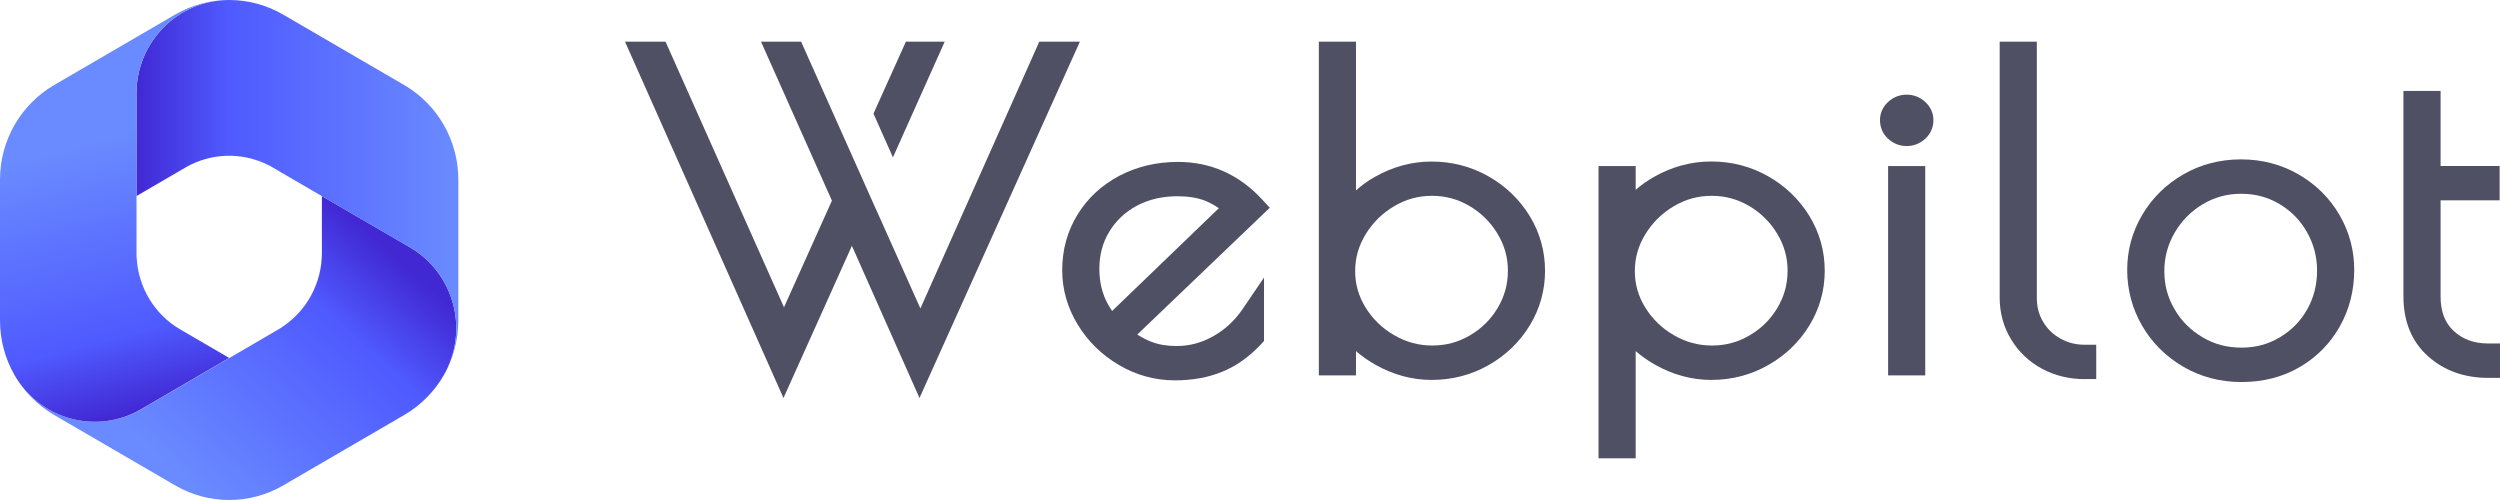
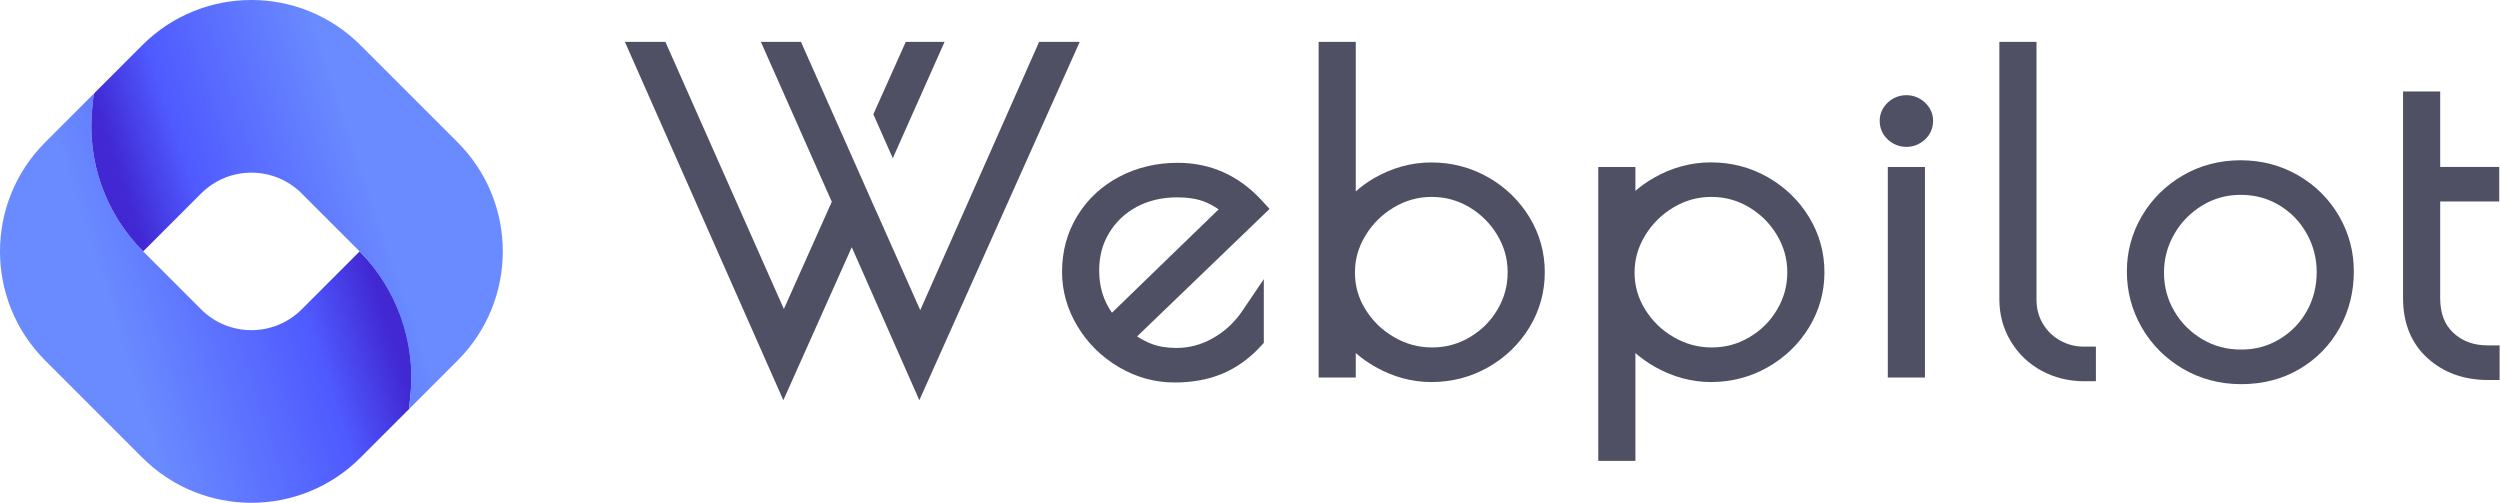
- <svg xmlns="http://www.w3.org/2000/svg" width="240" height="48" viewBox="0 0 240 48" fill="none">
-   <path d="M39.354 23.742L30.9 18.822V24.294C30.9 27.174 29.449 29.844 27.069 31.404L27.075 31.416L26.7 31.638L22.006 34.374L13.553 39.294C9.293 41.766 3.85 40.29 1.393 36C2.291 37.566 3.588 38.898 5.194 39.834L16.813 46.596C20.025 48.468 23.982 48.468 27.194 46.596L38.813 39.834C40.419 38.898 41.716 37.566 42.614 36C45.065 31.704 43.608 26.22 39.354 23.742Z" fill="url(#paint0_linear_1332_277)" />
-   <path d="M44.001 30.762C44.001 31.02 43.989 31.272 43.971 31.53C43.989 31.278 44.001 31.02 44.001 30.762Z" fill="url(#paint1_linear_1332_277)" />
-   <path d="M43.376 34.326C43.418 34.2 43.459 34.08 43.501 33.954C43.465 34.074 43.424 34.2 43.376 34.326Z" fill="url(#paint2_linear_1332_277)" />
-   <path d="M38.806 8.166L27.187 1.404C25.581 0.468 23.79 0 22 0C17.085 0 13.1 4.02 13.1 8.976V18.822L17.794 16.086C20.268 14.646 23.285 14.58 25.813 15.876L25.819 15.864L26.194 16.086L30.888 18.822L39.341 23.742C43.607 26.22 45.065 31.71 42.608 36C43.506 34.434 44 32.634 44 30.762V17.238C44 13.494 42.019 10.038 38.806 8.166Z" fill="url(#paint3_linear_1332_277)" />
-   <path d="M13.546 39.282L22 34.362L17.306 31.626C14.831 30.186 13.267 27.582 13.118 24.726H13.106V24.288V18.816V8.976C13.1 4.02 17.086 0 22 0C20.209 0 18.413 0.468 16.806 1.404L5.194 8.166C1.981 10.038 0 13.494 0 17.238V30.768C0 32.64 0.494 34.44 1.392 36.006C3.849 40.29 9.293 41.766 13.546 39.282Z" fill="url(#paint4_linear_1332_277)" />
-   <path d="M112.786 36.514C110.887 36.514 109.085 36.021 107.419 35.041C105.771 34.073 104.441 32.772 103.461 31.162C102.474 29.54 101.972 27.787 101.972 25.951C101.972 23.979 102.468 22.179 103.448 20.593C104.423 19.006 105.777 17.759 107.474 16.868C109.153 15.989 111.04 15.543 113.08 15.543C116.248 15.543 118.975 16.767 121.187 19.173L121.897 19.945L109.177 32.118C109.631 32.403 110.072 32.629 110.501 32.801C111.212 33.081 112.033 33.217 112.952 33.217C114.183 33.217 115.335 32.914 116.456 32.284C117.584 31.655 118.534 30.781 119.281 29.682L121.346 26.646V32.736L121.058 33.045C119.937 34.251 118.687 35.136 117.333 35.688C115.991 36.241 114.465 36.514 112.786 36.514ZM113.037 18.84C111.573 18.84 110.256 19.149 109.128 19.755C107.995 20.367 107.137 21.181 106.494 22.238C105.85 23.296 105.538 24.472 105.538 25.827C105.538 27.359 105.942 28.684 106.763 29.855L117.008 19.987C116.542 19.672 116.089 19.428 115.654 19.256C114.943 18.983 114.061 18.84 113.037 18.84Z" fill="#505064" />
-   <path d="M137.424 36.473C135.561 36.473 133.748 35.98 132.032 35.011C131.352 34.625 130.733 34.192 130.175 33.704V36.039H126.609V4H130.175V18.276C130.696 17.807 131.278 17.385 131.922 17.017C133.656 16.018 135.506 15.508 137.424 15.508C139.397 15.508 141.241 15.989 142.902 16.933C144.556 17.872 145.88 19.155 146.854 20.741C147.828 22.34 148.324 24.104 148.324 25.993C148.324 27.882 147.828 29.653 146.854 31.245C145.886 32.831 144.556 34.114 142.902 35.053C141.241 35.998 139.397 36.473 137.424 36.473ZM137.467 18.799C136.162 18.799 134.973 19.125 133.846 19.791C132.694 20.474 131.799 21.353 131.107 22.482C130.427 23.593 130.096 24.752 130.096 26.023C130.096 27.294 130.427 28.447 131.107 29.54C131.787 30.639 132.712 31.53 133.858 32.19C135.004 32.849 136.199 33.17 137.51 33.17C138.815 33.17 139.997 32.849 141.113 32.196C142.246 31.53 143.116 30.669 143.778 29.558C144.434 28.459 144.758 27.288 144.758 25.987C144.758 24.71 144.434 23.552 143.76 22.435C143.092 21.324 142.185 20.433 141.07 19.773C139.948 19.12 138.772 18.799 137.467 18.799Z" fill="#505064" />
-   <path d="M153.459 44V15.941H157.025V18.222C157.546 17.765 158.134 17.355 158.777 16.987C160.505 16 162.356 15.502 164.274 15.502C166.247 15.502 168.091 15.983 169.751 16.927C171.4 17.866 172.729 19.149 173.703 20.735C174.678 22.334 175.174 24.104 175.174 25.987C175.174 27.876 174.678 29.641 173.703 31.239C172.735 32.825 171.406 34.108 169.751 35.047C168.091 35.992 166.247 36.473 164.274 36.473C162.411 36.473 160.597 35.98 158.882 35.011C158.201 34.625 157.583 34.191 157.025 33.704V44H153.459ZM164.316 18.799C163.011 18.799 161.823 19.125 160.695 19.791C159.543 20.474 158.649 21.353 157.956 22.482C157.276 23.593 156.945 24.751 156.945 26.023C156.945 27.294 157.276 28.447 157.956 29.54C158.637 30.639 159.562 31.53 160.708 32.189C161.853 32.849 163.048 33.17 164.359 33.17C165.664 33.17 166.847 32.849 167.962 32.195C169.096 31.53 169.966 30.669 170.628 29.558C171.283 28.459 171.608 27.288 171.608 25.987C171.608 24.716 171.283 23.551 170.609 22.434C169.941 21.323 169.034 20.432 167.919 19.773C166.804 19.119 165.622 18.799 164.316 18.799Z" fill="#505064" />
-   <path d="M181.258 36.039V15.941H184.824V36.039H181.258ZM183.041 14.022C182.373 14.022 181.754 13.779 181.258 13.321C180.749 12.852 180.479 12.234 180.479 11.533C180.479 10.862 180.749 10.262 181.258 9.786C181.754 9.329 182.373 9.085 183.041 9.085C183.709 9.085 184.327 9.329 184.824 9.786C185.332 10.262 185.608 10.862 185.608 11.533C185.608 12.228 185.338 12.846 184.824 13.321C184.327 13.779 183.709 14.022 183.041 14.022Z" fill="#505064" />
-   <path d="M200.118 36.396C198.647 36.396 197.275 36.063 196.043 35.404C194.8 34.738 193.801 33.794 193.072 32.593C192.343 31.393 191.969 30.045 191.969 28.578V4H195.535V28.578C195.535 29.451 195.731 30.211 196.141 30.894C196.552 31.584 197.097 32.112 197.802 32.504C198.513 32.902 199.266 33.093 200.112 33.093H201.239V36.39H200.118V36.396Z" fill="#505064" />
-   <path d="M215.191 36.675C213.126 36.675 211.233 36.17 209.554 35.184C207.887 34.198 206.564 32.873 205.626 31.239C204.689 29.611 204.211 27.817 204.211 25.91C204.211 24.027 204.695 22.251 205.651 20.629C206.607 19.013 207.93 17.706 209.585 16.749C211.245 15.787 213.12 15.3 215.148 15.3C217.152 15.3 219.008 15.787 220.675 16.749C222.329 17.706 223.647 19.013 224.59 20.635C225.534 22.257 226.006 24.027 226.006 25.91C226.006 27.865 225.546 29.677 224.639 31.305C223.726 32.944 222.433 34.263 220.804 35.22C219.168 36.188 217.274 36.675 215.191 36.675ZM215.148 18.603C213.788 18.603 212.581 18.936 211.453 19.613C210.32 20.296 209.419 21.211 208.763 22.346C208.102 23.492 207.777 24.698 207.777 26.029C207.777 27.366 208.096 28.56 208.757 29.689C209.419 30.823 210.301 31.703 211.447 32.38C212.575 33.051 213.8 33.372 215.191 33.372C216.551 33.372 217.752 33.045 218.867 32.38C219.995 31.703 220.853 30.829 221.49 29.701C222.121 28.584 222.439 27.33 222.439 25.982C222.439 24.663 222.115 23.421 221.471 22.286C220.822 21.146 219.958 20.26 218.824 19.583C217.709 18.924 216.508 18.603 215.148 18.603Z" fill="#505064" />
-   <path d="M238.879 36.277C236.569 36.277 234.62 35.576 233.082 34.192C231.52 32.79 230.729 30.859 230.729 28.453V8.729H234.296V15.935H239.963V19.233H234.296V28.453C234.296 29.908 234.712 30.995 235.564 31.78C236.434 32.582 237.518 32.974 238.873 32.974H240V36.277H238.879Z" fill="#505064" />
-   <path d="M85.722 15.104L90.692 4H86.966L83.853 10.909L85.722 15.104Z" fill="#505064" />
-   <path d="M99.772 4L88.357 29.611L84.129 20.159H84.123L81.917 15.21L76.905 4H73.057L79.865 19.262L75.263 29.498L63.891 4H60L75.214 38.208L81.782 23.599L88.271 38.208L103.669 4H99.772Z" fill="#505064" />
+ <svg xmlns="http://www.w3.org/2000/svg" width="179" height="36" viewBox="0 0 179 36" fill="none">
+   <path d="M25.75 18.001L21.605 22.146C19.614 24.137 16.386 24.137 14.395 22.146L10.25 18.001C7.557 15.306 6.217 11.542 6.605 7.752L6.712 6.712L3.236 10.188C-1.079 14.504 -1.079 21.498 3.236 25.811L10.188 32.764C14.504 37.079 21.498 37.079 25.811 32.764L29.288 29.288L29.395 28.248C29.783 24.46 28.445 20.696 25.75 18.001Z" fill="url(#paint0_linear_3409_44323)" />
+   <path d="M10.25 18.001L14.395 13.856C16.386 11.865 19.614 11.865 21.605 13.856L25.643 17.894C28.404 20.655 29.777 24.514 29.379 28.399L29.288 29.288L32.764 25.811C37.079 21.496 37.079 14.502 32.764 10.188L25.811 3.236C21.496 -1.079 14.502 -1.079 10.188 3.236L6.791 6.633C6.741 6.684 6.707 6.753 6.7 6.825L6.605 7.752C6.217 11.542 7.557 15.306 10.25 18.001Z" fill="url(#paint1_linear_3409_44323)" />
+   <path d="M84.106 27.386C82.69 27.386 81.347 27.016 80.104 26.281C78.874 25.555 77.883 24.579 77.152 23.371C76.416 22.155 76.042 20.84 76.042 19.464C76.042 17.984 76.412 16.634 77.143 15.445C77.869 14.255 78.879 13.319 80.145 12.651C81.397 11.992 82.804 11.657 84.326 11.657C86.688 11.657 88.721 12.575 90.371 14.38L90.901 14.959L81.415 24.089C81.753 24.302 82.082 24.472 82.402 24.601C82.932 24.811 83.544 24.913 84.23 24.913C85.148 24.913 86.007 24.686 86.843 24.213C87.684 23.741 88.392 23.086 88.95 22.262L90.489 19.985V24.552L90.275 24.784C89.439 25.688 88.506 26.352 87.497 26.767C86.496 27.181 85.358 27.386 84.106 27.386ZM84.294 14.13C83.201 14.13 82.219 14.362 81.378 14.816C80.533 15.275 79.894 15.886 79.414 16.679C78.934 17.472 78.701 18.354 78.701 19.37C78.701 20.52 79.002 21.513 79.615 22.391L87.254 14.99C86.907 14.754 86.569 14.571 86.245 14.442C85.715 14.237 85.057 14.13 84.294 14.13Z" fill="#505064" />
+   <path d="M102.479 27.355C101.09 27.355 99.737 26.985 98.458 26.259C97.951 25.969 97.489 25.644 97.073 25.278V27.029H94.414V3H97.073V13.707C97.462 13.355 97.896 13.039 98.376 12.762C99.669 12.014 101.049 11.631 102.479 11.631C103.95 11.631 105.325 11.992 106.564 12.7C107.797 13.404 108.784 14.366 109.511 15.556C110.237 16.755 110.607 18.078 110.607 19.495C110.607 20.912 110.237 22.24 109.511 23.434C108.789 24.623 107.797 25.586 106.564 26.29C105.325 26.998 103.95 27.355 102.479 27.355ZM102.511 14.099C101.538 14.099 100.651 14.344 99.811 14.843C98.951 15.356 98.284 16.015 97.768 16.862C97.261 17.695 97.014 18.564 97.014 19.517C97.014 20.471 97.261 21.335 97.768 22.155C98.275 22.979 98.965 23.648 99.82 24.142C100.674 24.637 101.565 24.877 102.543 24.877C103.516 24.877 104.398 24.637 105.23 24.147C106.075 23.648 106.724 23.002 107.217 22.168C107.706 21.344 107.948 20.466 107.948 19.49C107.948 18.532 107.706 17.664 107.203 16.826C106.705 15.993 106.029 15.324 105.198 14.83C104.361 14.34 103.484 14.099 102.511 14.099Z" fill="#505064" />
+   <path d="M114.436 33V11.956H117.096V13.667C117.484 13.324 117.923 13.016 118.403 12.74C119.691 12 121.071 11.626 122.501 11.626C123.972 11.626 125.348 11.987 126.586 12.695C127.815 13.399 128.807 14.362 129.533 15.552C130.26 16.75 130.63 18.078 130.63 19.49C130.63 20.907 130.26 22.231 129.533 23.429C128.811 24.619 127.82 25.581 126.586 26.285C125.348 26.994 123.972 27.355 122.501 27.355C121.112 27.355 119.76 26.985 118.48 26.259C117.973 25.969 117.512 25.644 117.096 25.278V33H114.436ZM122.533 14.099C121.56 14.099 120.673 14.344 119.833 14.843C118.974 15.356 118.307 16.015 117.79 16.862C117.283 17.695 117.036 18.564 117.036 19.517C117.036 20.471 117.283 21.335 117.79 22.155C118.297 22.979 118.987 23.648 119.842 24.142C120.696 24.637 121.587 24.877 122.565 24.877C123.538 24.877 124.42 24.637 125.252 24.147C126.097 23.648 126.746 23.002 127.239 22.168C127.728 21.344 127.97 20.466 127.97 19.49C127.97 18.537 127.728 17.664 127.226 16.826C126.728 15.993 126.051 15.324 125.22 14.83C124.388 14.34 123.506 14.099 122.533 14.099Z" fill="#505064" />
+   <path d="M135.167 27.029V11.956H137.826V27.029H135.167ZM136.496 10.517C135.998 10.517 135.537 10.334 135.167 9.991C134.787 9.639 134.586 9.176 134.586 8.65C134.586 8.146 134.787 7.696 135.167 7.34C135.537 6.997 135.998 6.814 136.496 6.814C136.994 6.814 137.456 6.997 137.826 7.34C138.205 7.696 138.411 8.146 138.411 8.65C138.411 9.171 138.21 9.634 137.826 9.991C137.456 10.334 136.994 10.517 136.496 10.517Z" fill="#505064" />
+   <path d="M149.231 27.297C148.134 27.297 147.111 27.047 146.192 26.553C145.265 26.054 144.52 25.345 143.976 24.445C143.432 23.545 143.154 22.534 143.154 21.433V3H145.813V21.433C145.813 22.088 145.959 22.658 146.265 23.171C146.571 23.688 146.978 24.084 147.504 24.378C148.034 24.677 148.596 24.819 149.226 24.819H150.067V27.292H149.231V27.297Z" fill="#505064" />
+   <path d="M160.471 27.506C158.931 27.506 157.519 27.127 156.267 26.388C155.024 25.648 154.037 24.654 153.338 23.429C152.639 22.208 152.283 20.863 152.283 19.433C152.283 18.02 152.644 16.688 153.357 15.471C154.069 14.259 155.056 13.279 156.29 12.562C157.528 11.84 158.927 11.475 160.439 11.475C161.933 11.475 163.317 11.84 164.56 12.562C165.794 13.279 166.776 14.259 167.48 15.476C168.184 16.692 168.535 18.02 168.535 19.433C168.535 20.898 168.193 22.257 167.517 23.478C166.836 24.708 165.872 25.697 164.656 26.415C163.436 27.141 162.024 27.506 160.471 27.506ZM160.439 13.952C159.425 13.952 158.524 14.201 157.684 14.71C156.838 15.222 156.167 15.908 155.678 16.759C155.184 17.619 154.942 18.523 154.942 19.522C154.942 20.524 155.18 21.42 155.673 22.266C156.167 23.117 156.825 23.777 157.679 24.285C158.52 24.788 159.434 25.029 160.471 25.029C161.485 25.029 162.381 24.784 163.212 24.285C164.053 23.777 164.693 23.122 165.168 22.275C165.639 21.438 165.876 20.497 165.876 19.486C165.876 18.497 165.634 17.566 165.154 16.715C164.67 15.859 164.026 15.195 163.18 14.687C162.349 14.193 161.453 13.952 160.439 13.952Z" fill="#505064" />
+   <path d="M178.135 27.208C176.413 27.208 174.96 26.682 173.813 25.644C172.648 24.592 172.058 23.144 172.058 21.34V6.547H174.718V11.951H178.944V14.424H174.718V21.34C174.718 22.431 175.028 23.247 175.663 23.835C176.312 24.436 177.121 24.73 178.131 24.73H178.971V27.208H178.135Z" fill="#505064" />
+   <path d="M63.924 11.328L67.63 3H64.852L62.531 8.182L63.924 11.328Z" fill="#505064" />
+   <path d="M74.401 3L65.889 22.208L62.736 15.119H62.732L61.087 11.408L57.349 3H54.48L59.556 14.447L56.125 22.124L47.644 3H44.743L56.088 28.656L60.986 17.699L65.825 28.656L77.307 3H74.401Z" fill="#505064" />
  <defs>
-     <linearGradient id="paint0_linear_1332_277" x1="34.653" y1="21.73" x2="14.981" y2="43.783" gradientUnits="userSpaceOnUse">
+     <linearGradient id="paint0_linear_3409_44323" x1="25.913" y1="17.337" x2="7.994" y2="23.003" gradientUnits="userSpaceOnUse">
      <stop offset="8.07343e-08" stop-color="#4128D3" />
      <stop offset="0.284" stop-color="#4F5AFF" />
      <stop offset="0.999" stop-color="#6A8BFF" />
    </linearGradient>
-     <linearGradient id="paint1_linear_1332_277" x1="44.527" y1="30.534" x2="24.875" y2="52.751" gradientUnits="userSpaceOnUse">
-       <stop offset="8.07343e-08" stop-color="#4128D3" />
-       <stop offset="0.284" stop-color="#4F5AFF" />
-       <stop offset="0.999" stop-color="#6A8BFF" />
-     </linearGradient>
-     <linearGradient id="paint2_linear_1332_277" x1="45.688" y1="31.573" x2="26.016" y2="53.626" gradientUnits="userSpaceOnUse">
-       <stop offset="8.07343e-08" stop-color="#4128D3" />
-       <stop offset="0.284" stop-color="#4F5AFF" />
-       <stop offset="0.999" stop-color="#6A8BFF" />
-     </linearGradient>
-     <linearGradient id="paint3_linear_1332_277" x1="13.1" y1="18" x2="43.998" y2="18" gradientUnits="userSpaceOnUse">
-       <stop offset="8.07343e-08" stop-color="#4128D3" />
-       <stop offset="0.284" stop-color="#4F5AFF" />
-       <stop offset="0.999" stop-color="#6A8BFF" />
-     </linearGradient>
-     <linearGradient id="paint4_linear_1332_277" x1="16.724" y1="38.694" x2="10.157" y2="13.144" gradientUnits="userSpaceOnUse">
+     <linearGradient id="paint1_linear_3409_44323" x1="10.562" y1="18.701" x2="26.634" y2="13.344" gradientUnits="userSpaceOnUse">
      <stop offset="8.07343e-08" stop-color="#4128D3" />
      <stop offset="0.284" stop-color="#4F5AFF" />
      <stop offset="0.999" stop-color="#6A8BFF" />
    </linearGradient>
  </defs>
</svg>
